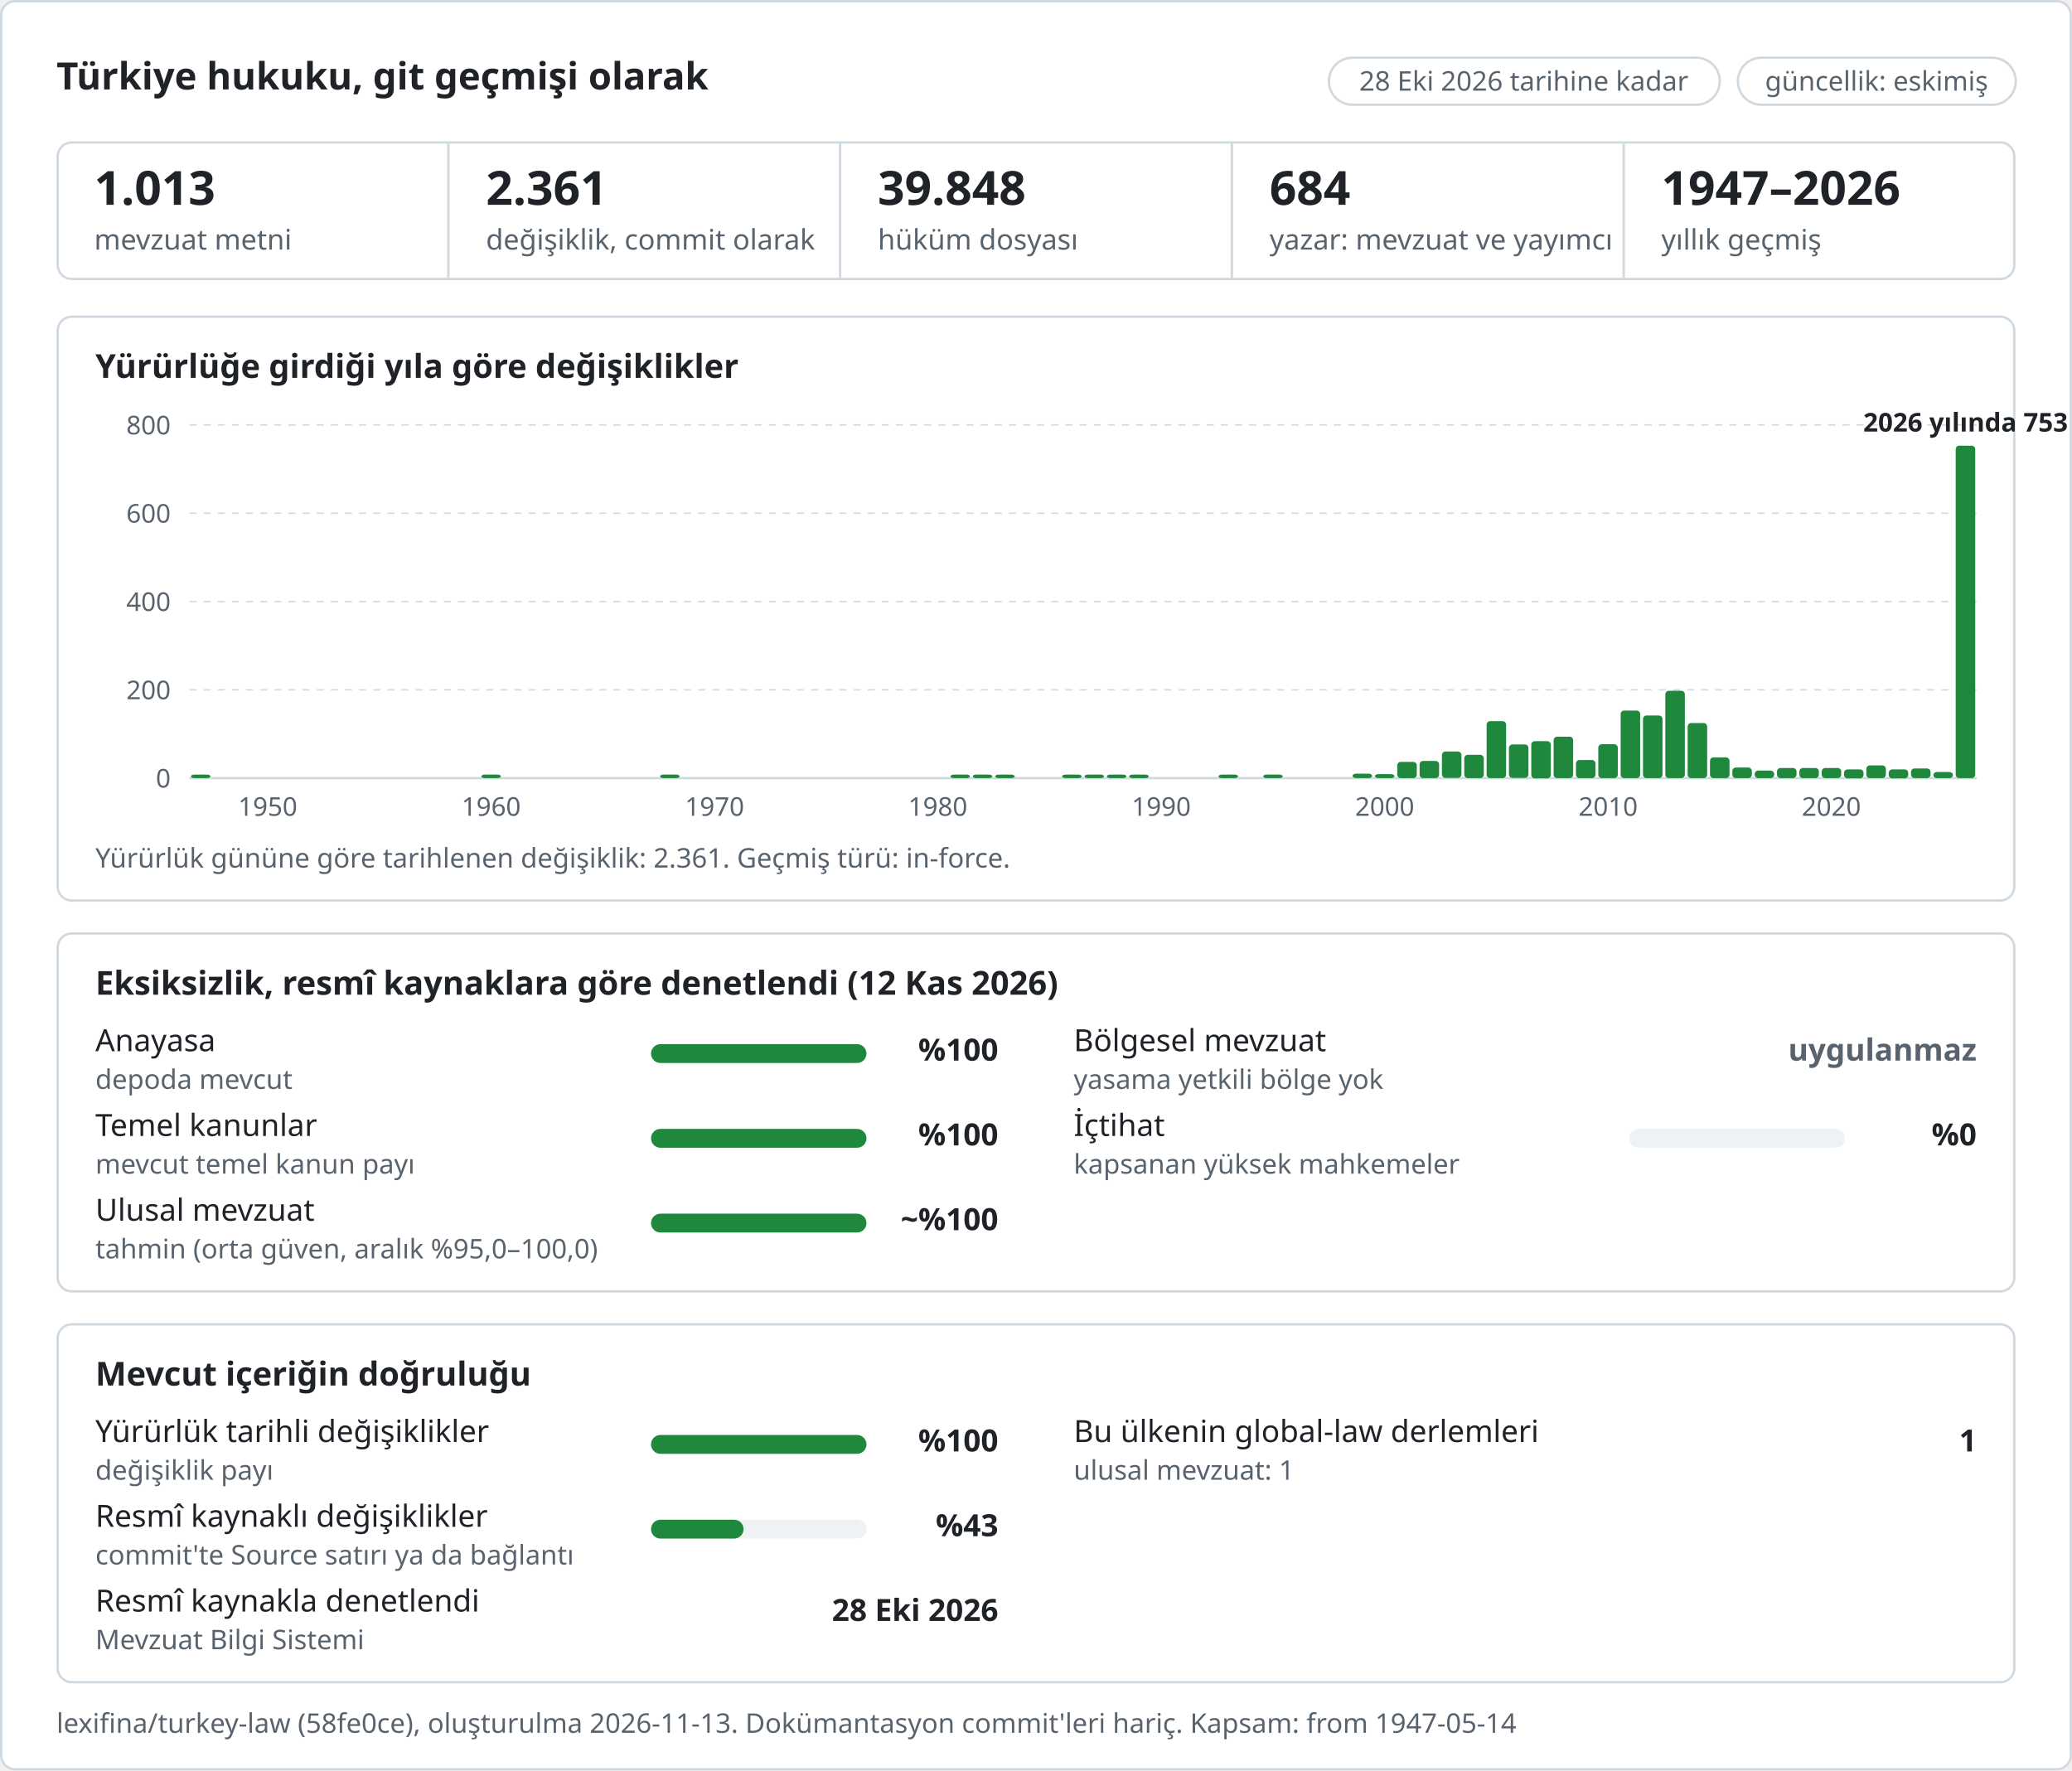
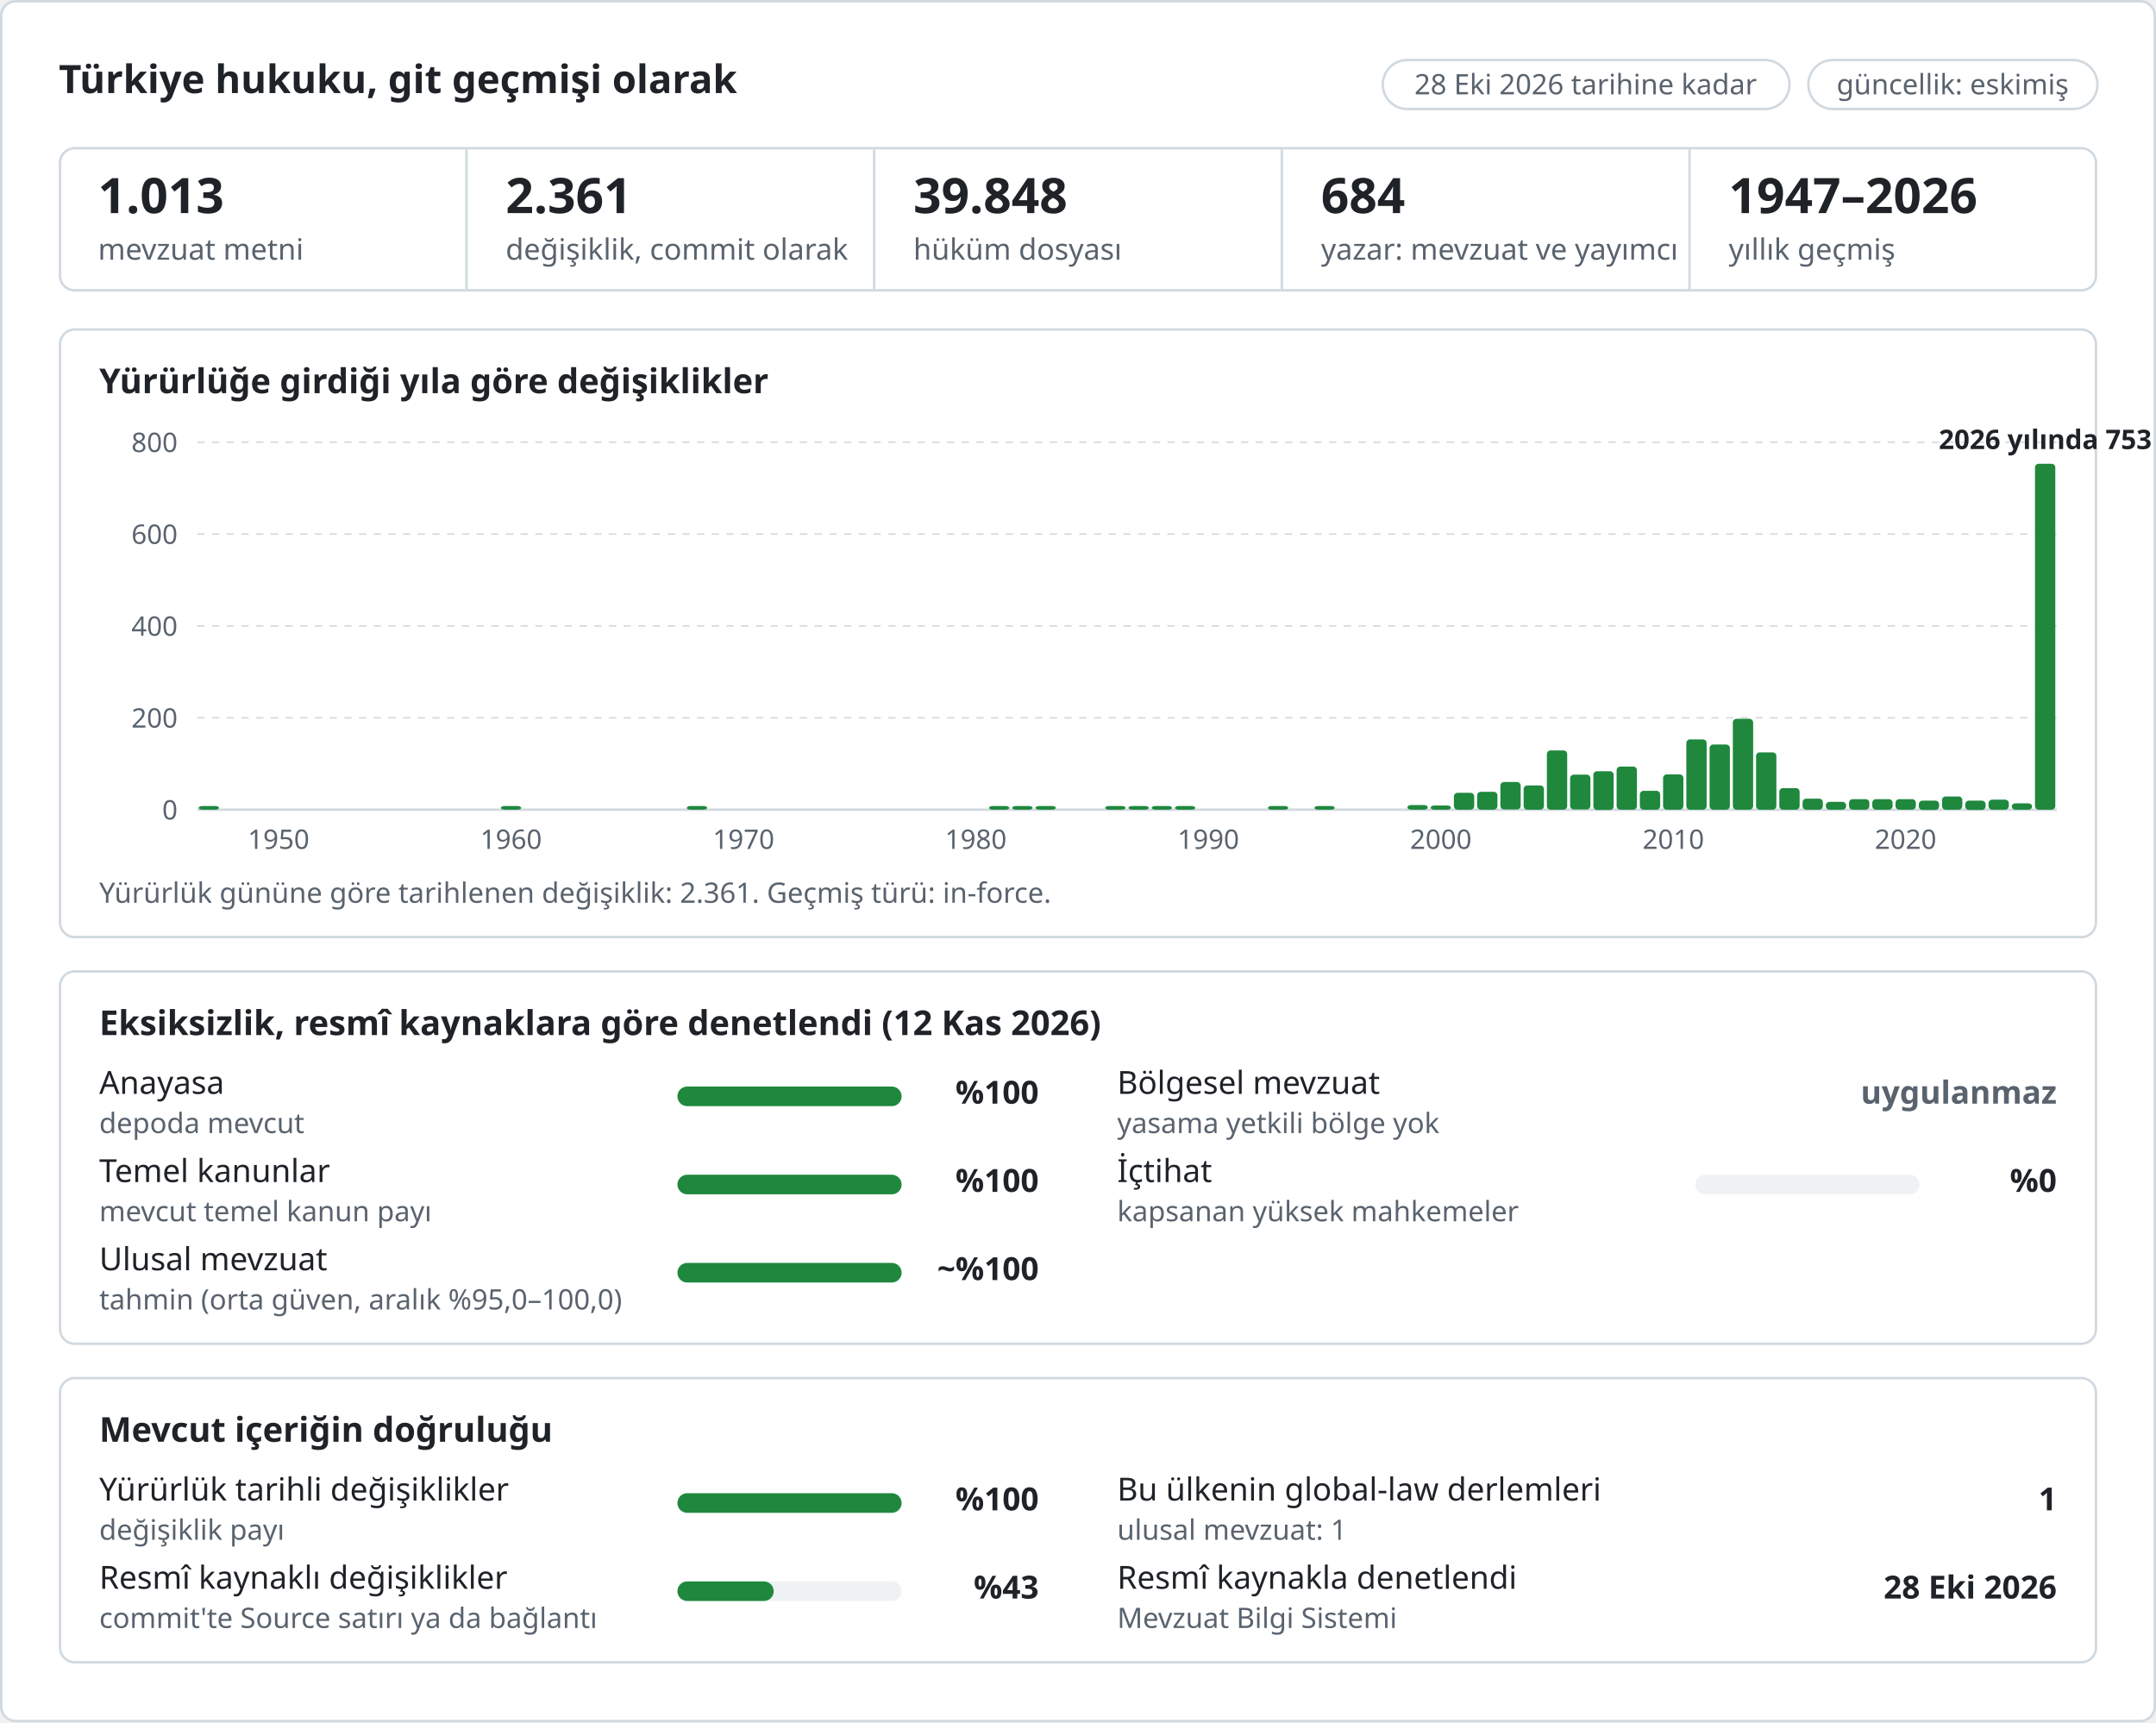
- <svg xmlns="http://www.w3.org/2000/svg" width="880" height="752" viewBox="0 0 880 752" font-family="-apple-system,BlinkMacSystemFont,Segoe UI,Noto Sans,Helvetica,Arial,sans-serif">
-   <rect x="0.5" y="0.5" width="879" height="751" rx="6" fill="#ffffff" stroke="#d1d9e0" />
+ <svg xmlns="http://www.w3.org/2000/svg" width="880" height="703" viewBox="0 0 880 703" font-family="-apple-system,BlinkMacSystemFont,Segoe UI,Noto Sans,Helvetica,Arial,sans-serif">
+   <rect x="0.5" y="0.5" width="879" height="702" rx="6" fill="#ffffff" stroke="#d1d9e0" />
  <text x="24" y="38" font-size="16" font-weight="600" fill="#1f2328">Türkiye hukuku, git geçmişi olarak</text>
  <rect x="564.4" y="24.5" width="166" height="20" rx="10" fill="none" stroke="#d1d9e0" />
  <text x="647.2" y="38.5" font-size="11.5" font-weight="500" text-anchor="middle" fill="#59636e">28 Eki 2026 tarihine kadar</text>
  <rect x="738.1" y="24.5" width="118" height="20" rx="10" fill="none" stroke="#d1d9e0" />
  <text x="797.0" y="38.5" font-size="11.5" font-weight="500" text-anchor="middle" fill="#59636e">güncellik: eskimiş</text>
  <rect x="24.5" y="60.5" width="831" height="58" rx="6" fill="#ffffff" stroke="#d1d9e0" />
  <text x="40.0" y="87" font-size="20" font-weight="600" fill="#1f2328">1.013</text>
  <text x="40.0" y="106" font-size="12" fill="#59636e">mevzuat metni</text>
  <line x1="190.4" y1="61" x2="190.4" y2="118" stroke="#d1d9e0" />
  <text x="206.4" y="87" font-size="20" font-weight="600" fill="#1f2328">2.361</text>
  <text x="206.4" y="106" font-size="12" fill="#59636e">değişiklik, commit olarak</text>
  <line x1="356.8" y1="61" x2="356.8" y2="118" stroke="#d1d9e0" />
  <text x="372.8" y="87" font-size="20" font-weight="600" fill="#1f2328">39.848</text>
  <text x="372.8" y="106" font-size="12" fill="#59636e">hüküm dosyası</text>
  <line x1="523.2" y1="61" x2="523.2" y2="118" stroke="#d1d9e0" />
  <text x="539.2" y="87" font-size="20" font-weight="600" fill="#1f2328">684</text>
  <text x="539.2" y="106" font-size="12" fill="#59636e">yazar: mevzuat ve yayımcı</text>
  <line x1="689.6" y1="61" x2="689.6" y2="118" stroke="#d1d9e0" />
  <text x="705.6" y="87" font-size="20" font-weight="600" fill="#1f2328">1947–2026</text>
  <text x="705.6" y="106" font-size="12" fill="#59636e">yıllık geçmiş</text>
  <rect x="24.5" y="134.5" width="831" height="248" rx="6" fill="#ffffff" stroke="#d1d9e0" />
  <text x="40.5" y="160.5" font-size="14" font-weight="600" fill="#1f2328">Yürürlüğe girdiği yıla göre değişiklikler</text>
  <line x1="80.5" y1="330.5" x2="839.5" y2="330.5" stroke="#d1d9e0" stroke-width="1" />
  <text x="72.5" y="334.5" font-size="11" text-anchor="end" fill="#59636e">0</text>
  <line x1="80.5" y1="293.0" x2="839.5" y2="293.0" stroke="#d1d9e0" stroke-width="0.6" stroke-dasharray="3 3" />
  <text x="72.5" y="297.0" font-size="11" text-anchor="end" fill="#59636e">200</text>
  <line x1="80.5" y1="255.5" x2="839.5" y2="255.5" stroke="#d1d9e0" stroke-width="0.6" stroke-dasharray="3 3" />
  <text x="72.5" y="259.5" font-size="11" text-anchor="end" fill="#59636e">400</text>
  <line x1="80.5" y1="218.0" x2="839.5" y2="218.0" stroke="#d1d9e0" stroke-width="0.6" stroke-dasharray="3 3" />
  <text x="72.5" y="222.0" font-size="11" text-anchor="end" fill="#59636e">600</text>
  <line x1="80.5" y1="180.5" x2="839.5" y2="180.5" stroke="#d1d9e0" stroke-width="0.6" stroke-dasharray="3 3" />
  <text x="72.5" y="184.5" font-size="11" text-anchor="end" fill="#59636e">800</text>
  <rect x="81.10" y="329.0" width="8.29" height="1.5" rx="1.5" fill="#1f883d" />
  <text x="113.7" y="346.5" font-size="11" text-anchor="middle" fill="#59636e">1950</text>
  <rect x="204.44" y="329.0" width="8.29" height="1.5" rx="1.5" fill="#1f883d" />
  <text x="208.6" y="346.5" font-size="11" text-anchor="middle" fill="#59636e">1960</text>
  <rect x="280.34" y="329.0" width="8.29" height="1.5" rx="1.5" fill="#1f883d" />
  <text x="303.5" y="346.5" font-size="11" text-anchor="middle" fill="#59636e">1970</text>
  <text x="398.3" y="346.5" font-size="11" text-anchor="middle" fill="#59636e">1980</text>
  <rect x="403.68" y="329.0" width="8.29" height="1.5" rx="1.5" fill="#1f883d" />
  <rect x="413.16" y="329.0" width="8.29" height="1.5" rx="1.5" fill="#1f883d" />
  <rect x="422.65" y="329.0" width="8.29" height="1.5" rx="1.5" fill="#1f883d" />
  <rect x="451.11" y="329.0" width="8.29" height="1.5" rx="1.5" fill="#1f883d" />
  <rect x="460.60" y="329.0" width="8.29" height="1.5" rx="1.5" fill="#1f883d" />
  <rect x="470.09" y="329.0" width="8.29" height="1.5" rx="1.5" fill="#1f883d" />
  <rect x="479.58" y="329.0" width="8.29" height="1.5" rx="1.5" fill="#1f883d" />
  <text x="493.2" y="346.5" font-size="11" text-anchor="middle" fill="#59636e">1990</text>
  <rect x="517.52" y="329.0" width="8.29" height="1.5" rx="1.5" fill="#1f883d" />
  <rect x="536.50" y="329.0" width="8.29" height="1.5" rx="1.5" fill="#1f883d" />
  <rect x="574.45" y="328.6" width="8.29" height="1.9" rx="1.5" fill="#1f883d" />
  <rect x="583.94" y="328.8" width="8.29" height="1.7" rx="1.5" fill="#1f883d" />
  <text x="588.1" y="346.5" font-size="11" text-anchor="middle" fill="#59636e">2000</text>
  <rect x="593.43" y="323.6" width="8.29" height="6.9" rx="1.5" fill="#1f883d" />
  <rect x="602.91" y="323.2" width="8.29" height="7.3" rx="1.5" fill="#1f883d" />
  <rect x="612.40" y="319.2" width="8.29" height="11.2" rx="1.5" fill="#1f883d" />
  <rect x="621.89" y="320.6" width="8.29" height="9.9" rx="1.5" fill="#1f883d" />
  <rect x="631.38" y="306.3" width="8.29" height="24.2" rx="1.5" fill="#1f883d" />
  <rect x="640.86" y="316.2" width="8.29" height="14.2" rx="1.5" fill="#1f883d" />
  <rect x="650.35" y="314.8" width="8.29" height="15.8" rx="1.5" fill="#1f883d" />
  <rect x="659.84" y="312.9" width="8.29" height="17.6" rx="1.5" fill="#1f883d" />
  <rect x="669.33" y="322.8" width="8.29" height="7.7" rx="1.5" fill="#1f883d" />
  <rect x="678.81" y="316.1" width="8.29" height="14.4" rx="1.5" fill="#1f883d" />
  <text x="683.0" y="346.5" font-size="11" text-anchor="middle" fill="#59636e">2010</text>
  <rect x="688.30" y="301.8" width="8.29" height="28.7" rx="1.5" fill="#1f883d" />
  <rect x="697.79" y="303.9" width="8.29" height="26.6" rx="1.5" fill="#1f883d" />
  <rect x="707.28" y="293.4" width="8.29" height="37.1" rx="1.5" fill="#1f883d" />
  <rect x="716.76" y="307.1" width="8.29" height="23.4" rx="1.5" fill="#1f883d" />
  <rect x="726.25" y="321.7" width="8.29" height="8.8" rx="1.5" fill="#1f883d" />
  <rect x="735.74" y="326.0" width="8.29" height="4.5" rx="1.5" fill="#1f883d" />
  <rect x="745.23" y="327.3" width="8.29" height="3.2" rx="1.5" fill="#1f883d" />
  <rect x="754.71" y="326.2" width="8.29" height="4.3" rx="1.5" fill="#1f883d" />
  <rect x="764.20" y="326.2" width="8.29" height="4.3" rx="1.5" fill="#1f883d" />
  <rect x="773.69" y="326.2" width="8.29" height="4.3" rx="1.5" fill="#1f883d" />
  <text x="777.8" y="346.5" font-size="11" text-anchor="middle" fill="#59636e">2020</text>
  <rect x="783.18" y="326.8" width="8.29" height="3.8" rx="1.5" fill="#1f883d" />
  <rect x="792.66" y="325.1" width="8.29" height="5.4" rx="1.5" fill="#1f883d" />
  <rect x="802.15" y="326.8" width="8.29" height="3.8" rx="1.5" fill="#1f883d" />
  <rect x="811.64" y="326.4" width="8.29" height="4.1" rx="1.5" fill="#1f883d" />
  <rect x="821.13" y="327.9" width="8.29" height="2.6" rx="1.5" fill="#1f883d" />
  <rect x="830.61" y="189.3" width="8.29" height="141.2" rx="1.5" fill="#1f883d" />
  <text x="834.8" y="183.3" font-size="11" font-weight="600" text-anchor="middle" fill="#1f2328">2026 yılında 753</text>
  <text x="40.5" y="368.5" font-size="11.5" fill="#59636e">Yürürlük gününe göre tarihlenen değişiklik: 2.361. Geçmiş türü: in-force.</text>
  <rect x="24.5" y="396.5" width="831" height="152" rx="6" fill="#ffffff" stroke="#d1d9e0" />
  <text x="40.5" y="422.5" font-size="14" font-weight="600" fill="#1f2328">Eksiksizlik, resmî kaynaklara göre denetlendi (12 Kas 2026)</text>
  <text x="40.5" y="446.5" font-size="13" fill="#1f2328">Anayasa</text>
  <text x="40.5" y="462.5" font-size="11.5" fill="#59636e">depoda mevcut</text>
  <g>
    <rect x="276.5" y="443.5" width="91.5" height="8" rx="4" fill="#eff2f5" />
    <rect x="276.5" y="443.5" width="91.5" height="8" rx="4" fill="#1f883d" />
  </g>
  <text x="424.0" y="450.5" font-size="13" font-weight="600" text-anchor="end" fill="#1f2328">%100</text>
  <text x="40.5" y="482.5" font-size="13" fill="#1f2328">Temel kanunlar</text>
  <text x="40.5" y="498.5" font-size="11.5" fill="#59636e">mevcut temel kanun payı</text>
  <g>
    <rect x="276.5" y="479.5" width="91.5" height="8" rx="4" fill="#eff2f5" />
    <rect x="276.5" y="479.5" width="91.5" height="8" rx="4" fill="#1f883d" />
  </g>
  <text x="424.0" y="486.5" font-size="13" font-weight="600" text-anchor="end" fill="#1f2328">%100</text>
  <text x="40.5" y="518.5" font-size="13" fill="#1f2328">Ulusal mevzuat</text>
  <text x="40.5" y="534.5" font-size="11.5" fill="#59636e">tahmin (orta güven, aralık %95,0–100,0)</text>
  <g>
    <rect x="276.5" y="515.5" width="91.5" height="8" rx="4" fill="#eff2f5" />
    <rect x="276.5" y="515.5" width="91.5" height="8" rx="4" fill="#1f883d" />
  </g>
  <text x="424.0" y="522.5" font-size="13" font-weight="600" text-anchor="end" fill="#1f2328">~%100</text>
  <text x="456.0" y="446.5" font-size="13" fill="#1f2328">Bölgesel mevzuat</text>
  <text x="456.0" y="462.5" font-size="11.5" fill="#59636e">yasama yetkili bölge yok</text>
  <text x="839.5" y="450.5" font-size="13" font-weight="600" text-anchor="end" fill="#59636e">uygulanmaz</text>
  <text x="456.0" y="482.5" font-size="13" fill="#1f2328">İçtihat</text>
  <text x="456.0" y="498.5" font-size="11.5" fill="#59636e">kapsanan yüksek mahkemeler</text>
  <g>
    <rect x="692.0" y="479.5" width="91.5" height="8" rx="4" fill="#eff2f5" />
  </g>
  <text x="839.5" y="486.5" font-size="13" font-weight="600" text-anchor="end" fill="#1f2328">%0</text>
-   <rect x="24.5" y="562.5" width="831" height="152" rx="6" fill="#ffffff" stroke="#d1d9e0" />
+   <rect x="24.5" y="562.5" width="831" height="116" rx="6" fill="#ffffff" stroke="#d1d9e0" />
  <text x="40.5" y="588.5" font-size="14" font-weight="600" fill="#1f2328">Mevcut içeriğin doğruluğu</text>
  <text x="40.5" y="612.5" font-size="13" fill="#1f2328">Yürürlük tarihli değişiklikler</text>
  <text x="40.5" y="628.5" font-size="11.5" fill="#59636e">değişiklik payı</text>
  <g>
    <rect x="276.5" y="609.5" width="91.5" height="8" rx="4" fill="#eff2f5" />
    <rect x="276.5" y="609.5" width="91.5" height="8" rx="4" fill="#1f883d" />
  </g>
  <text x="424.0" y="616.5" font-size="13" font-weight="600" text-anchor="end" fill="#1f2328">%100</text>
  <text x="40.5" y="648.5" font-size="13" fill="#1f2328">Resmî kaynaklı değişiklikler</text>
  <text x="40.5" y="664.5" font-size="11.5" fill="#59636e">commit'te Source satırı ya da bağlantı</text>
  <g>
    <rect x="276.5" y="645.5" width="91.5" height="8" rx="4" fill="#eff2f5" />
    <rect x="276.5" y="645.5" width="39.3" height="8" rx="4" fill="#1f883d" />
  </g>
  <text x="424.0" y="652.5" font-size="13" font-weight="600" text-anchor="end" fill="#1f2328">%43</text>
-   <text x="40.5" y="684.5" font-size="13" fill="#1f2328">Resmî kaynakla denetlendi</text>
-   <text x="40.5" y="700.5" font-size="11.5" fill="#59636e">Mevzuat Bilgi Sistemi</text>
-   <text x="424.0" y="688.5" font-size="13" font-weight="600" text-anchor="end" fill="#1f2328">28 Eki 2026</text>
  <text x="456.0" y="612.5" font-size="13" fill="#1f2328">Bu ülkenin global-law derlemleri</text>
  <text x="456.0" y="628.5" font-size="11.5" fill="#59636e">ulusal mevzuat: 1</text>
  <text x="839.5" y="616.5" font-size="13" font-weight="600" text-anchor="end" fill="#1f2328">1</text>
-   <text x="24" y="736" font-size="11.5" fill="#59636e">lexifina/turkey-law (58fe0ce), oluşturulma 2026-11-13. Dokümantasyon commit'leri hariç. Kapsam: from 1947-05-14</text>
+   <text x="456.0" y="648.5" font-size="13" fill="#1f2328">Resmî kaynakla denetlendi</text>
+   <text x="456.0" y="664.5" font-size="11.5" fill="#59636e">Mevzuat Bilgi Sistemi</text>
+   <text x="839.5" y="652.5" font-size="13" font-weight="600" text-anchor="end" fill="#1f2328">28 Eki 2026</text>
</svg>
